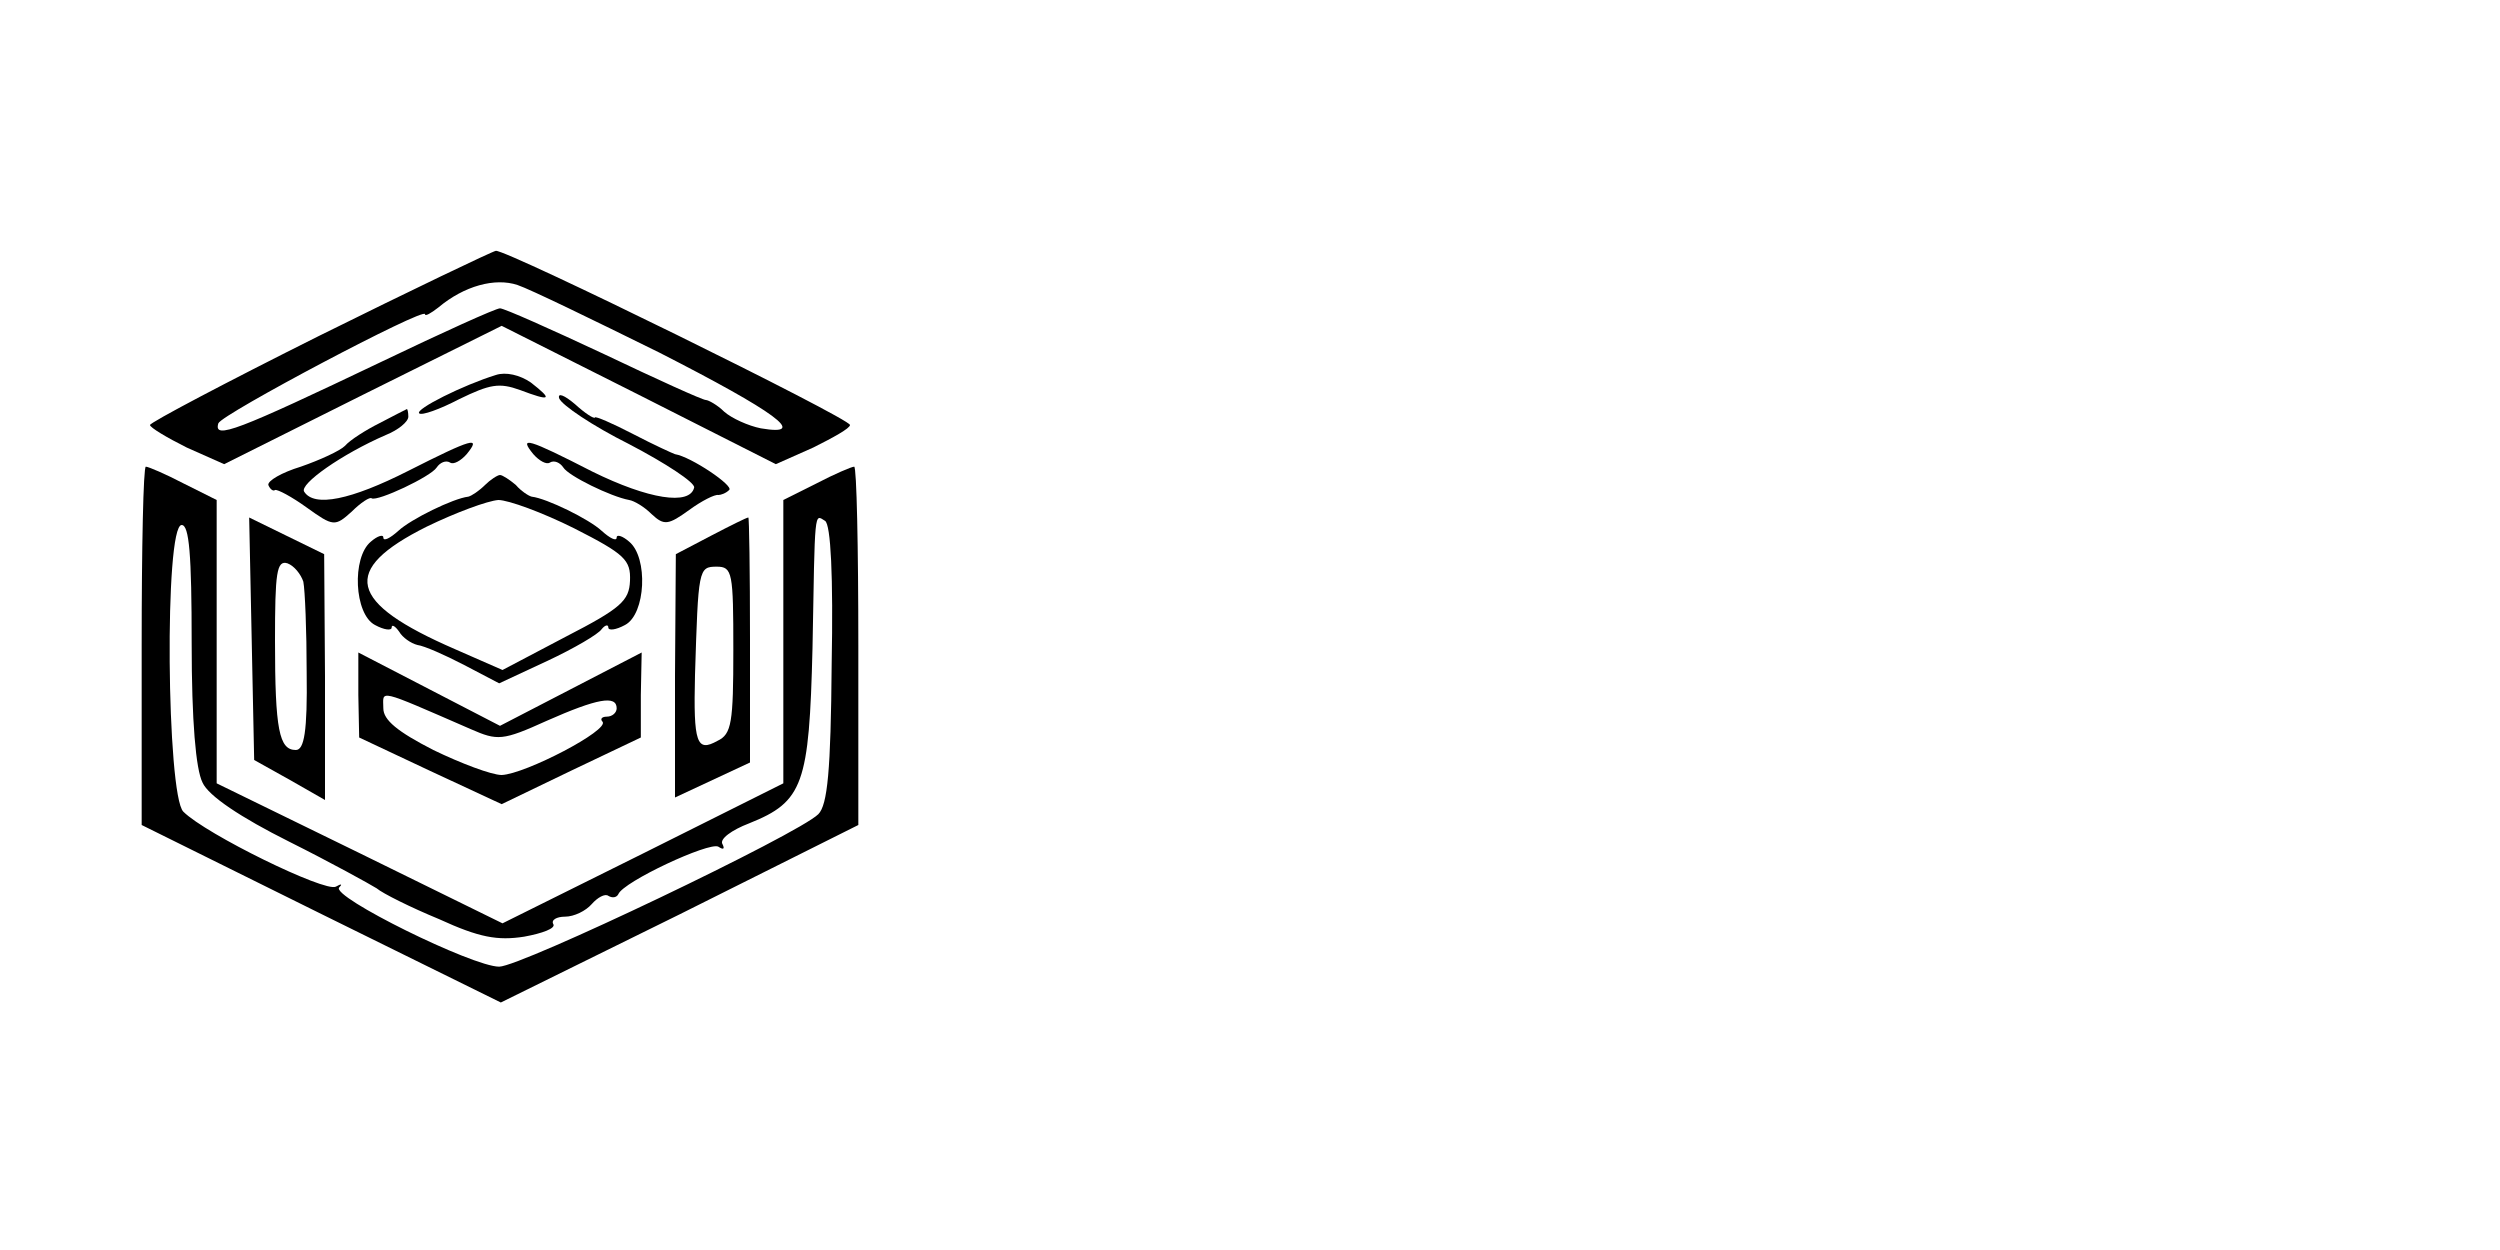
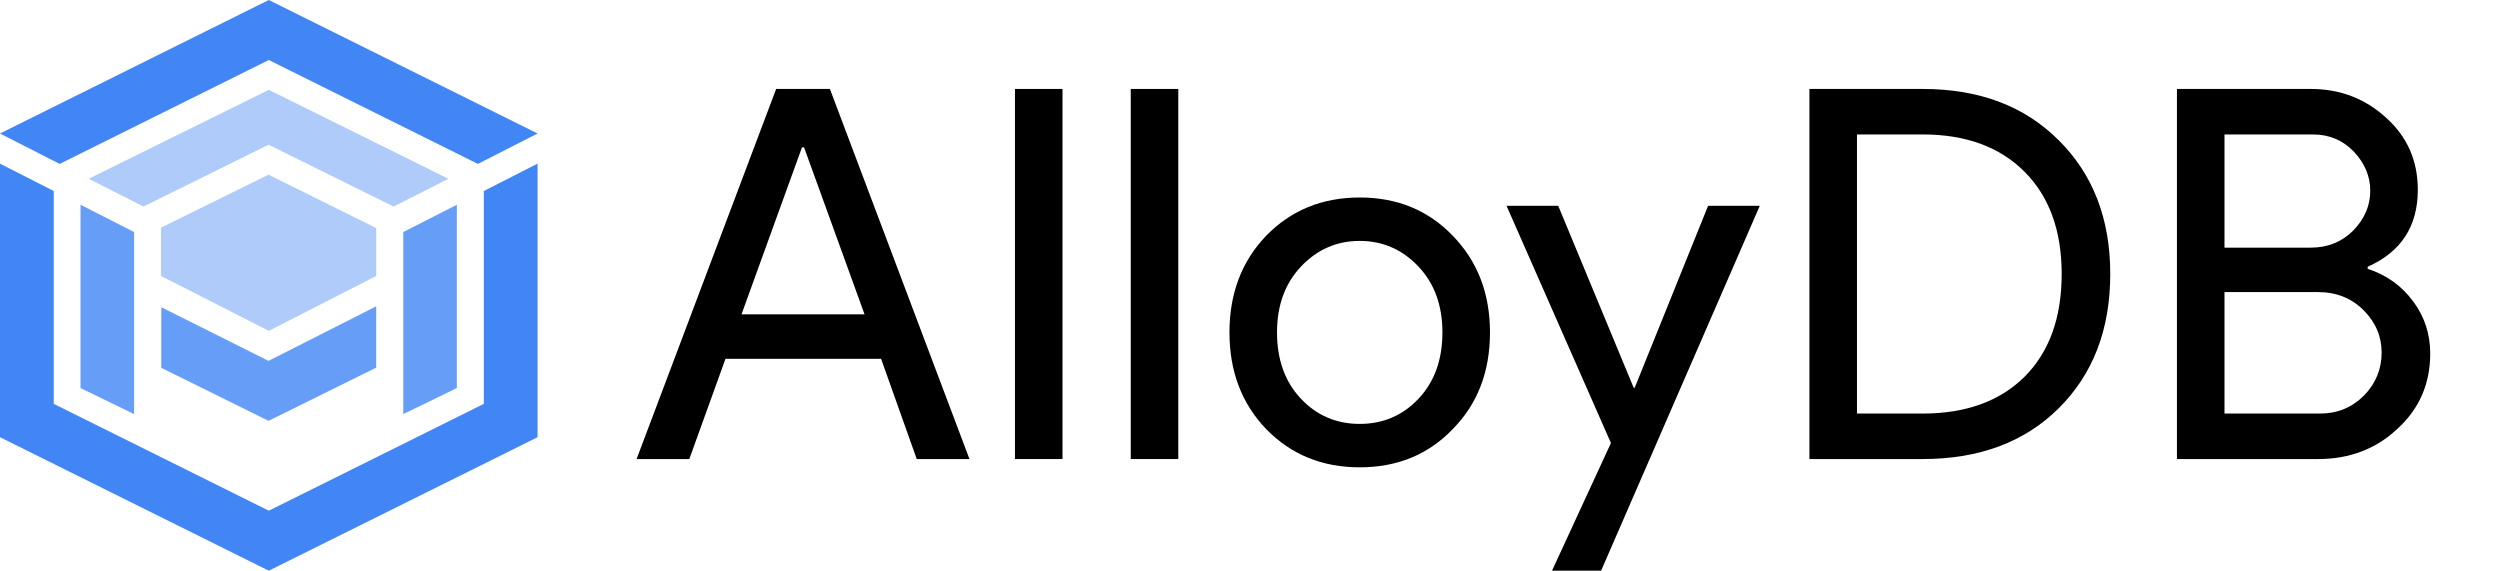
- <svg xmlns="http://www.w3.org/2000/svg" version="1.0" width="300pt" height="150pt" viewBox="0 0 300 150" preserveAspectRatio="xMidYMid meet">
-   <g transform="translate(0,150) scale(0.1,-0.1)" fill="#000000" stroke="none">
-     <path d="M383 1097 c-112 -56 -203 -104 -203 -107 0 -3 20 -15 44 -27 l45 -20 166 83 167 83 165 -83 164 -83 45 20 c24 12 44 23 44 27 0 8 -413 211 -425 209 -5 -1 -101 -47 -212 -102z m408 -20 c139 -71 181 -101 122 -91 -15 3 -35 12 -44 20 -8 8 -19 14 -22 14 -4 0 -59 25 -122 55 -64 30 -120 55 -125 55 -5 0 -69 -29 -142 -64 -174 -83 -202 -94 -196 -74 4 11 248 140 248 131 0 -3 7 1 16 8 31 26 68 36 95 27 15 -5 91 -42 170 -81z" />
-     <path d="M595 1050 c-39 -12 -97 -41 -92 -46 3 -3 25 5 48 17 37 18 48 20 73 11 37 -14 40 -12 13 9 -13 9 -30 13 -42 9z" />
-     <path d="M671 1022 c3 -8 40 -33 84 -55 44 -23 79 -46 78 -52 -5 -22 -55 -14 -122 19 -78 40 -89 43 -71 21 7 -8 16 -13 20 -10 5 3 12 0 16 -6 6 -10 57 -35 79 -39 6 -1 18 -8 27 -17 15 -14 20 -13 45 5 15 11 31 19 35 18 3 0 9 2 13 6 6 5 -46 40 -65 43 -3 1 -25 11 -50 24 -25 13 -46 22 -46 20 -1 -2 -12 5 -24 16 -13 11 -21 14 -19 7z" />
-     <path d="M455 992 c-16 -8 -35 -20 -41 -27 -6 -6 -30 -17 -53 -25 -23 -7 -40 -17 -39 -22 2 -5 6 -8 8 -6 3 1 20 -8 38 -21 32 -23 34 -23 54 -5 11 11 22 18 24 16 7 -4 71 26 78 37 4 6 11 9 16 6 4 -3 13 2 20 10 18 22 7 19 -70 -20 -69 -35 -113 -44 -125 -25 -6 9 45 45 98 68 15 6 27 16 27 22 0 5 -1 10 -2 9 -2 -1 -16 -8 -33 -17z" />
-     <path d="M170 725 l0 -215 216 -107 215 -106 215 106 214 107 0 215 c0 118 -2 215 -5 215 -3 0 -24 -9 -45 -20 l-40 -20 0 -170 0 -170 -168 -84 -169 -84 -171 84 -172 84 0 170 0 170 -40 20 c-21 11 -42 20 -45 20 -3 0 -5 -97 -5 -215z m828 -22 c-1 -128 -5 -169 -16 -180 -24 -24 -357 -183 -383 -183 -32 0 -202 84 -192 95 4 4 3 5 -4 1 -13 -7 -156 63 -183 90 -20 20 -23 344 -2 344 9 0 12 -35 12 -142 0 -94 5 -151 13 -167 7 -16 46 -42 104 -71 50 -25 97 -51 105 -56 7 -6 41 -23 75 -37 48 -22 70 -26 102 -21 22 4 38 10 35 15 -3 5 4 9 14 9 11 0 25 7 32 15 7 8 16 13 20 10 5 -3 10 -2 12 2 6 15 109 63 120 57 6 -4 8 -3 5 3 -4 6 11 17 32 25 65 26 72 47 76 210 3 169 2 161 15 153 7 -4 10 -67 8 -172z" />
-     <path d="M582 918 c-7 -7 -16 -13 -20 -14 -18 -2 -69 -27 -84 -41 -10 -9 -18 -13 -18 -8 0 4 -7 2 -15 -5 -23 -19 -20 -87 5 -100 11 -6 20 -7 20 -3 0 4 4 2 9 -5 4 -7 14 -14 22 -16 8 -1 33 -12 56 -24 l42 -22 58 27 c32 15 61 32 65 38 4 5 8 6 8 2 0 -4 9 -3 20 3 25 13 28 81 5 100 -8 7 -15 9 -15 5 0 -5 -8 -1 -18 8 -15 14 -66 39 -84 41 -4 1 -13 7 -19 14 -7 6 -16 12 -19 12 -3 0 -12 -6 -18 -12z m107 -52 c61 -31 68 -38 67 -63 -1 -24 -11 -33 -77 -67 l-76 -40 -57 25 c-129 56 -138 95 -34 147 35 17 73 31 86 32 12 0 53 -15 91 -34z" />
-     <path d="M302 734 l3 -146 43 -24 42 -24 0 148 -1 147 -45 22 -45 22 3 -145z m62 68 c2 -10 4 -59 4 -109 1 -71 -3 -93 -13 -93 -20 0 -25 24 -25 131 0 82 2 97 15 93 8 -3 16 -13 19 -22z" />
-     <path d="M853 857 l-42 -22 -1 -146 0 -146 45 21 45 21 0 148 c0 81 -1 147 -2 146 -2 0 -22 -10 -45 -22z m27 -137 c0 -87 -2 -101 -19 -109 -25 -14 -29 -3 -27 79 4 127 4 130 26 130 19 0 20 -7 20 -100z" />
-     <path d="M430 666 l1 -51 85 -40 86 -40 83 40 84 40 0 51 1 51 -85 -44 -85 -44 -85 44 -85 44 0 -51z m135 -41 c32 -14 38 -14 91 10 61 27 84 31 84 15 0 -5 -5 -10 -12 -10 -6 0 -8 -3 -5 -6 9 -10 -93 -63 -121 -64 -12 0 -49 14 -82 30 -43 22 -60 36 -60 50 0 22 -10 25 105 -25z" />
+ <svg xmlns="http://www.w3.org/2000/svg" id="ee6b7bfd-a4f7-44ee-956a-1e0f86315052" data-name="Artwork" viewBox="0 0 1934.617 441.634" version="1.1" width="1934.617" height="441.634">
+   <defs id="defs19" />
+   <g id="g7995" transform="translate(-48,-35.183)">
+     <polygon points="89.6,347.711 89.6,183.024 48,161.83 48,373.508 256,476.817 464,373.508 464,161.81 422.4,183.002 422.4,347.711 256,430.383 " fill="#4285f4" id="polygon2" />
+     <polygon points="463.99,138.487 256,35.183 48,138.492 48,138.504 94.164,162.022 256,81.617 417.816,162.012 " fill="#4285f4" id="polygon4" />
+     <polygon points="151.761,214.747 110.311,193.638 110.311,335.482 151.761,355.636 " fill="#669df6" id="polygon6" />
+     <polygon points="360.066,214.747 401.516,193.638 401.516,335.482 360.066,355.636 " fill="#669df6" id="polygon8" />
+     <polygon points="352.591,195.024 394.989,173.518 255.99,104.704 116.643,173.518 159.039,195.024 255.815,147.161 " fill="#aecbfa" id="polygon10" />
+     <polygon points="172.627,211.314 172.627,248.752 255.99,291.213 339.121,248.752 339.121,211.661 255.815,170.342 " fill="#aecbfa" id="polygon12" />
+     <polygon points="172.827,319.837 255.815,360.855 339.121,319.679 339.121,272.218 255.815,314.451 172.827,272.926 " fill="#669df6" id="polygon14" />
+   </g>
+   <g aria-label="AlloyDB" id="text1730" style="font-size:400px;line-height:143.6%;font-family:'Times New Roman';-inkscape-font-specification:'Times New Roman';text-align:end;letter-spacing:8px;word-spacing:0px;text-anchor:end;stroke-width:1px">
+     <path d="m 620.619,114.034 -46.8,129.2 h 95.2 l -46.8,-129.2 z m -87.2,241.2 h -40.8 l 108,-286.4 h 41.6 l 108,286.4 h -40.8 l -27.6,-77.6 h -120.4 z" style="font-family:'Product Sans';-inkscape-font-specification:'Product Sans'" id="path8116" />
+     <path d="M 822.219,68.834 V 355.234 h -36.8 V 68.834 Z" style="font-family:'Product Sans';-inkscape-font-specification:'Product Sans'" id="path8118" />
+     <path d="M 911.819,68.834 V 355.234 h -36.8 V 68.834 Z" style="font-family:'Product Sans';-inkscape-font-specification:'Product Sans'" id="path8120" />
+     <path d="m 951.418,257.234 q 0,-45.2 28.4,-74.8 28.8,-29.6 72.4,-29.6 43.6,0 72,29.6 28.8,29.6 28.8,74.8 0,45.6 -28.8,74.8 -28.4,29.6 -72,29.6 -43.6,0 -72.4,-29.6 -28.4,-29.6 -28.4,-74.8 z m 36.8,0 q 0,31.6 18.4,51.2 18.4,19.6 45.6,19.6 27.2,0 45.6,-19.6 18.4,-19.6 18.4,-51.2 0,-31.2 -18.4,-50.8 -18.8,-20 -45.6,-20 -26.8,0 -45.6,20 -18.4,19.6 -18.4,50.8 z" style="font-family:'Product Sans';-inkscape-font-specification:'Product Sans'" id="path8122" />
+     <path d="m 1361.817,159.234 -122.8,282.4 h -38 l 45.6,-98.8 -80.8,-183.6 h 40 l 58.4,140.8 h 0.8 l 56.8,-140.8 z" style="font-family:'Product Sans';-inkscape-font-specification:'Product Sans'" id="path8124" />
+     <path d="M 1400.217,355.234 V 68.834 h 87.6 q 65.6,0 105.2,39.6 40,39.6 40,103.6 0,64.4 -40,104 -39.6,39.2 -105.2,39.2 z m 36.8,-251.2 v 216 h 50.8 q 50,0 78.8,-28.4 28.8,-28.8 28.8,-79.6 0,-50.4 -28.8,-79.2 -28.8,-28.8 -78.8,-28.8 z" style="font-family:'Product Sans';-inkscape-font-specification:'Product Sans'" id="path8126" />
+     <path d="M 1684.617,355.234 V 68.834 h 103.6 q 34,0 58.4,22.4 24.4,22 24.4,55.6 0,42.4 -38.8,59.6 v 1.6 q 22,7.2 35.2,25.2 13.2,17.6 13.2,40.4 0,35.2 -25.6,58.4 -24.8,23.2 -61.2,23.2 z m 36.8,-251.2 v 87.6 h 66.8 q 19.6,0 32.8,-13.2 13.2,-13.6 13.2,-30.8 0,-16.8 -12.8,-30.4 -12.8,-13.2 -31.6,-13.2 z m 0,122 v 94 h 74 q 20,0 34,-14 13.6,-14 13.6,-33.2 0,-18.8 -14,-32.8 -14,-14 -35.2,-14 z" style="font-family:'Product Sans';-inkscape-font-specification:'Product Sans'" id="path8128" />
  </g>
</svg>
